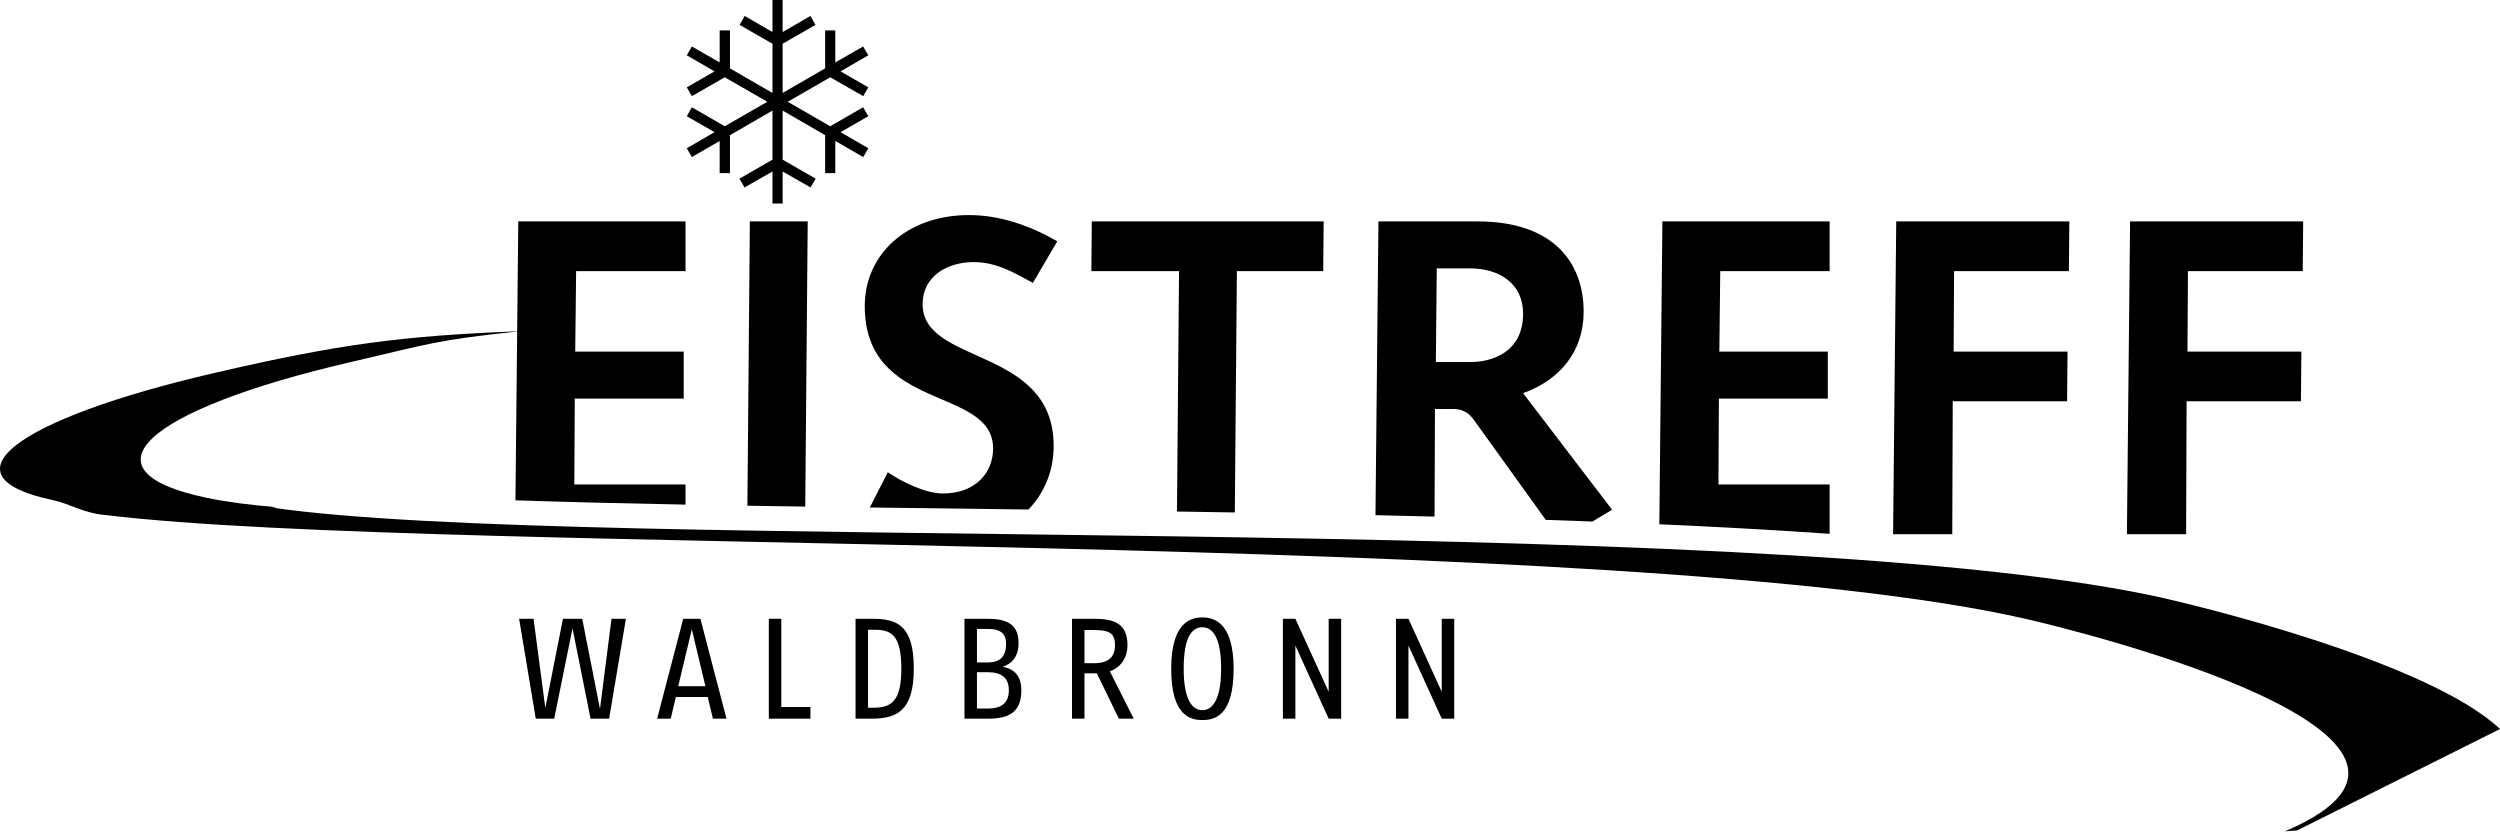
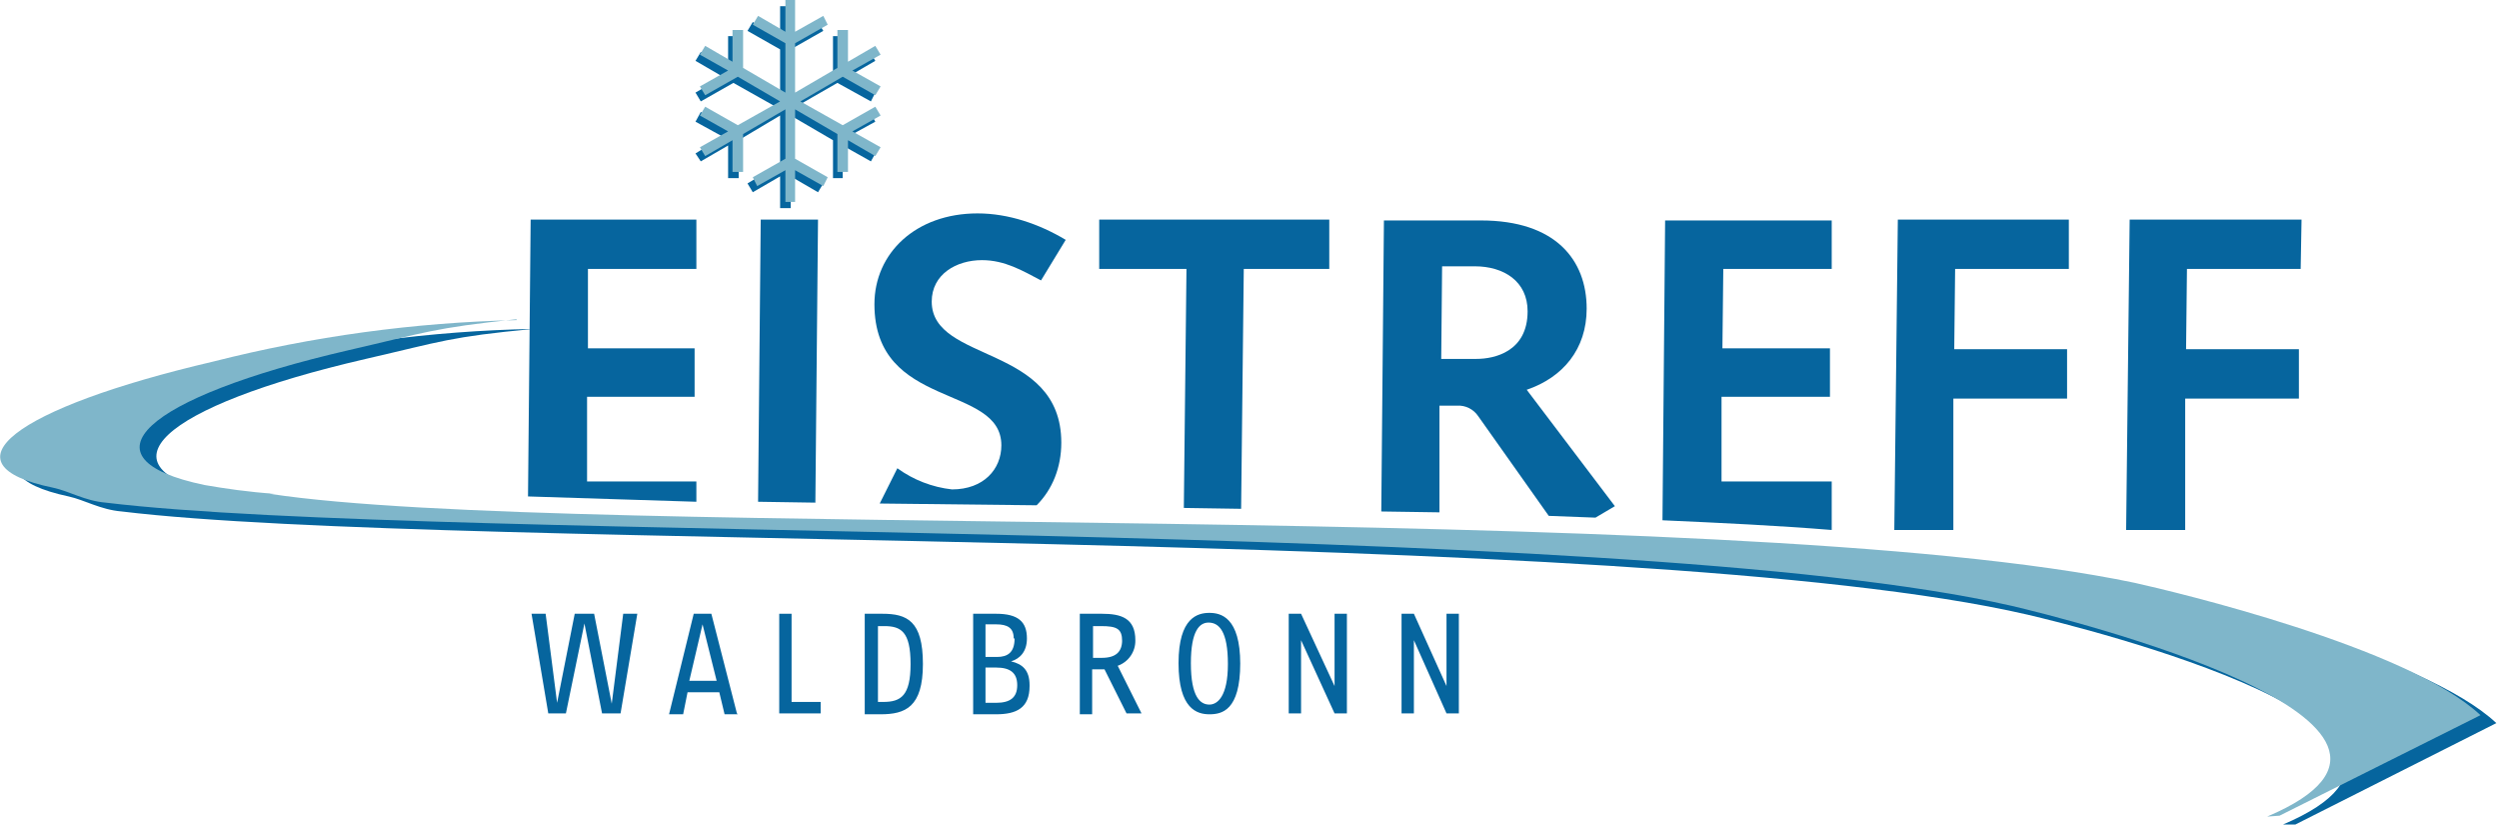
- <svg xmlns="http://www.w3.org/2000/svg" viewBox="0 0 253.662 84.348">
-   <path d="M52.814 33.605c-11.997.455-18.452 1.318-30.957 4.212C1.342 42.566-6.042 48.353 5.362 50.742c1.635.343 3.176 1.348 5.348 1.518 34.371 4.16 154.775 1.305 194.953 10.562 5.495 1.266 48.627 11.944 26.186 21.526l1.228-.088 20.586-10.292c-7.365-6.937-31.263-12.694-35.335-13.547-41.635-8.723-159.275-4.306-190.772-8.924l.572-.033c-2.709-.212-5.135-.531-7.192-.962-12.994-2.722-6.39-8.896 14.751-13.789 7.85-1.817 8.561-2.223 17.127-3.108z" />
-   <path d="M52.3 50.765l.287-28.3h16.968v5.044H58.457l-.092 8.164h11.007v4.77H58.319l-.046 8.713h11.282v2.045c-6.127-.116-11.92-.256-17.255-.436zM75.834 51.312l.25-28.848h5.87l-.25 28.938-5.87-.09zM88.256 51.493l1.824-3.577c1.467 1.01 3.852 2.156 5.595 2.156 3.256 0 5.091-2.063 5.091-4.586-.046-6.329-13.024-3.623-13.024-14.446 0-5.182 4.219-9.217 10.594-9.217 3.164 0 6.237 1.1 8.942 2.66l-2.476 4.219c-1.926-1.055-3.715-2.109-6.008-2.109-2.66 0-5.182 1.421-5.182 4.265 0 6.237 13.299 4.265 13.299 14.4 0 2.51-.938 4.754-2.557 6.439l-16.098-.204zM119.421 51.902l.209-24.393h-8.896l.045-5.045h23.526l-.045 5.045h-8.76l-.21 24.487-5.869-.094z" />
-   <path d="M139.562 52.272l.301-29.808h10.044c7.658 0 10.777 4.128 10.777 9.172 0 4.036-2.43 6.924-6.145 8.255l9.034 11.832-2 1.194-4.733-.169-7.3-10.152c-.55-.779-1.238-1.1-2.109-1.1h-1.834l-.04 10.92-5.995-.144zm6.126-15.545h3.624c1.743 0 5.229-.78 5.229-4.907 0-3.027-2.385-4.586-5.366-4.586h-3.394l-.093 9.493z" />
-   <path d="M185.643 49.155v5.008c-5.471-.382-11.263-.7-17.279-.969l.311-30.73h16.968v5.044h-11.098l-.092 8.164h11.006v4.77h-11.052l-.046 8.713h11.282zM192.081 54.2l.32-31.736h17.564l-.045 5.045h-11.649l-.046 8.163h11.557l-.046 5.045h-11.602l-.047 13.483h-6.006zM215.807 54.2l.321-31.736h17.564l-.046 5.045h-11.647l-.047 8.163h11.557l-.046 5.045h-11.602l-.047 13.483h-6.007zM63.508 62.785h-1.463l-1.168 9.15-1.802-9.15h-1.956l-1.787 9.05-1.196-9.05h-1.464l1.689 10.135h1.871l1.858-9.163 1.83 9.163h1.886l1.702-10.135z" />
-   <path d="M73.713 72.92l-2.646-10.135h-1.745L66.677 72.92h1.379l.521-2.196h3.237l.521 2.196h1.378zm-2.138-3.295h-2.759l1.379-5.771 1.38 5.771z" />
-   <path d="M82.23 72.92v-1.183h-2.955v-8.952h-1.267V72.92h4.222z" />
-   <path d="M92.719 67.853c0-4.377-1.661-5.067-4.166-5.067h-1.745V72.92h1.604c2.534 0 4.307-.733 4.307-5.067zm-1.266 0c0 3.294-1.013 3.954-2.814 3.954h-.563v-7.909h.676c1.687 0 2.701.549 2.701 3.955zM103.63 70.034c0-1.506-.774-2.181-1.9-2.378.943-.295 1.619-1.055 1.619-2.379 0-1.702-.858-2.491-3.138-2.491H97.86V72.92h2.364c2.083 0 3.406-.592 3.406-2.886zm-1.548-4.714c0 1.406-.732 1.899-1.872 1.899h-1.084v-3.405h1.084c1.168-.001 1.872.351 1.872 1.506zm.281 4.714c0 1.252-.704 1.858-2.139 1.858h-1.098v-3.688h1.084c1.436 0 2.153.592 2.153 1.83zM115.032 72.92l-2.421-4.8c1.168-.421 1.788-1.463 1.788-2.646 0-2.238-1.379-2.689-3.42-2.689h-2.209V72.92h1.266v-4.603h1.253l2.238 4.603h1.505zm-1.9-7.446c0 1.154-.633 1.816-2.097 1.816h-1v-3.364h.887c1.62 0 2.21.281 2.21 1.548zM125.169 67.853c0-4.729-2.026-5.207-3.167-5.207-1.14 0-3.167.449-3.167 5.207s1.928 5.207 3.167 5.207c1.239-.001 3.167-.409 3.167-5.207zm-1.267 0c0 3.405-1.042 4.208-1.9 4.208-.859 0-1.9-.76-1.9-4.208 0-3.364.915-4.208 1.9-4.208.985 0 1.9.928 1.9 4.208z" />
-   <path d="M136.08 72.92V62.785h-1.267v7.404l-3.378-7.404h-1.267V72.92h1.267v-7.418l3.378 7.418h1.267zM147.553 72.92V62.785h-1.267v7.404l-3.378-7.404h-1.266V72.92h1.266v-7.418l3.378 7.418h1.267zM78.378 20.652v-3.251l-2.833 1.619-.516-.894 3.349-1.925v-4.982l-4.312 2.498v3.851H73.02v-3.265l-2.82 1.633-.515-.894 2.817-1.632-2.817-1.619.515-.907 3.336 1.926 4.325-2.484-4.325-2.484L70.2 9.754l-.515-.893 2.817-1.619-2.817-1.632.515-.894 2.82 1.619V3.084h1.046v3.852l4.312 2.497V4.438l-3.335-1.912.516-.907 2.819 1.632V0h1.032v3.251l2.819-1.632.517.907-3.336 1.912v4.995l4.312-2.497V3.084h1.032v3.251l2.82-1.619.53.894-2.819 1.632 2.819 1.619-.517.893-3.348-1.912-4.312 2.484 4.312 2.484 3.335-1.926.53.907-2.819 1.619 2.819 1.632-.517.894-2.833-1.633v3.265h-1.032v-3.851l-4.312-2.498v4.982l3.349 1.925-.516.894-2.833-1.619v3.251h-1.032z" />
+ <svg xmlns="http://www.w3.org/2000/svg" viewBox="0 0 283.5 93.5">
+   <path fill="#06659E" d="M60.5 37.3A154 154 0 0026 41.9C3.4 47.2-4.9 53.6 7.8 56.3c1.8.4 3.6 1.5 6 1.7 38 4.6 171.6 1.4 216.2 11.7 6 1.4 53.9 13.2 29 23.8h1.4L283.2 82c-8.2-7.7-34.7-14-39.2-15-46.2-9.7-176.6-4.8-211.6-9.9h.7c-3-.3-5.7-.6-8-1-14.4-3.1-7-10 16.4-15.4 8.7-2 9.5-2.5 19-3.4z" />
+   <path fill="#06659E" d="M59.9 56.3l.3-31.4H79v5.6H66.7v9h12.1V45H66.6v9.6H79v2.3L60 56.3zM86 56.9l.3-32h6.5L92.5 57l-6.5-.1zM99.8 57.1l2-4a13 13 0 006.2 2.4c3.6 0 5.6-2.3 5.6-5 0-7-14.4-4-14.4-16 0-5.8 4.7-10.3 11.7-10.3 3.5 0 7 1.2 10 3l-2.8 4.6c-2.1-1.1-4.1-2.3-6.7-2.3-2.9 0-5.7 1.6-5.7 4.7 0 7 14.7 4.8 14.7 16 0 2.8-1 5.3-2.8 7.1l-17.8-.2zM134.3 57.6l.3-27.1h-9.9v-5.6h26.1v5.6h-9.7l-.3 27.2-6.5-.1z" />
+   <path fill="#06659E" d="M156.7 58l.3-33H168c8.5 0 12 4.5 12 10 0 4.6-2.7 7.8-6.8 9.2l10 13.2-2.2 1.3-5.3-.2-8-11.3a2.7 2.7 0 00-2.4-1.2h-2v12.1l-6.7-.1zm6.8-17.3h4c2 0 5.8-.8 5.8-5.4 0-3.4-2.7-5.1-6-5.1h-3.7l-.1 10.5z" />
+   <path fill="#06659E" d="M207.8 54.5v5.6c-6.1-.5-12.5-.8-19.2-1.1l.3-34h18.9v5.5h-12.3l-.1 9h12.2V45h-12.3v9.6h12.5zM214.9 60.1l.4-35.2h19.4v5.6h-12.9l-.1 9.1h12.8v5.6h-12.9v14.9h-6.7zM241.2 60.1l.4-35.2h19.5l-.1 5.6h-12.9l-.1 9.1h12.8v5.6h-12.9v14.9h-6.7zM72.3 69.6h-1.6l-1.3 10.2-2-10.2h-2.2l-2 10.1-1.3-10.1h-1.6l1.9 11.3h2l2.1-10.2 2 10.2h2.1l1.9-11.3z" />
+   <path fill="#06659E" d="M83.6 80.9l-2.9-11.3h-2L75.9 81h1.6l.5-2.5h3.6l.6 2.5h1.5zm-2.3-3.7h-3.1l1.5-6.4 1.6 6.4z" />
+   <path fill="#06659E" d="M93.1 80.9v-1.3h-3.3v-10h-1.4v11.3h4.7z" />
+   <path fill="#06659E" d="M104.7 75.3c0-4.9-1.8-5.7-4.6-5.7h-2V81h1.8c2.8 0 4.8-.8 4.8-5.7zm-1.4 0c0 3.6-1.1 4.3-3.1 4.3h-.6V71h.7c1.9 0 3 .6 3 4.3zM116.8 77.7c0-1.7-.8-2.4-2.1-2.7 1-.3 1.8-1.1 1.8-2.6 0-1.9-1-2.8-3.5-2.8h-2.6V81h2.6c2.3 0 3.8-.7 3.8-3.2zm-1.7-5.3c0 1.6-.8 2.1-2 2.1h-1.3v-3.7h1.2c1.3 0 2 .4 2 1.6zm.3 5.3c0 1.4-.8 2-2.4 2h-1.2v-4h1.2c1.6 0 2.4.6 2.4 2zM129.5 80.9l-2.7-5.4a3 3 0 002-2.9c0-2.5-1.6-3-3.8-3h-2.5V81h1.4v-5.1h1.4l2.5 5h1.7zm-2.2-8.3c0 1.3-.7 2-2.3 2h-1V71h.9c1.8 0 2.4.3 2.4 1.7zM140.7 75.3c0-5.3-2.2-5.8-3.5-5.8s-3.5.5-3.5 5.7 2.1 5.8 3.5 5.8 3.5-.4 3.5-5.8zm-1.4 0c0 3.7-1.2 4.6-2.1 4.6-1 0-2.1-.8-2.1-4.7 0-3.7 1-4.6 2-4.6 1.2 0 2.2 1 2.2 4.7z" />
+   <path fill="#06659E" d="M152.8 80.9V69.6h-1.4v8.2l-3.8-8.2h-1.4v11.3h1.4v-8.3l3.8 8.3h1.4zM165.5 80.9V69.6h-1.4v8.2l-3.7-8.2H159v11.3h1.4v-8.3l3.7 8.3h1.4zM88.5 23.6V20l-3.1 1.8-.6-1 3.7-2.2v-5.5l-4.7 2.8v4.3h-1.2v-3.7l-3.1 1.8-.6-.9 3.1-1.9-3.1-1.7.6-1.1 3.7 2.2 4.8-2.8-4.8-2.7-3.7 2.1-.6-1L82 8.7l-3.1-1.8.6-1 3.1 1.8V4.1h1.2v4.3l4.7 2.7V5.6l-3.7-2.1.6-1 3.1 1.8V.7h1.2v3.6l3.1-1.8.6 1-3.7 2.1v5.5l4.8-2.7V4.1h1.1v3.6l3.1-1.8.6 1-3.1 1.8 3.1 1.8-.5 1L95 9.4l-4.7 2.7 4.7 2.8 3.7-2.2.6 1.1-3.1 1.7 3.1 1.9-.5.9-3.2-1.8v3.7h-1.1v-4.3l-4.8-2.8v5.5l3.7 2.2-.6 1-3.1-1.8v3.6h-1.2z" />
+   <path fill="#7FB6CA" d="M89.1 22.9v-3.6l-3.2 1.8-.5-1 3.7-2.1v-5.6l-4.8 2.8v4.3h-1.2v-3.6L80 17.7l-.6-1 3.2-1.8-3.2-1.8.6-1 3.7 2.1 4.8-2.7-4.8-2.8-3.7 2.1-.6-1L82.6 8l-3.2-1.8.6-1L83.1 7V3.4h1.2v4.3l4.8 2.8V4.9l-3.7-2.1.6-1 3.1 1.8V0h1.1v3.6l3.2-1.8.5 1-3.7 2.1v5.6L95 7.7V3.4h1.2V7l3.1-1.8.6 1L96.7 8l3.2 1.8-.6 1-3.7-2.1-4.8 2.8 4.8 2.7 3.7-2.1.6 1-3.2 1.8 3.2 1.8-.6 1-3.1-1.8v3.6H95v-4.3l-4.8-2.8V18l3.7 2.1-.5 1-3.2-1.8v3.6h-1.1zM58.6 36.3A154 154 0 0024.2 41C1.5 46.3-6.7 52.7 6 55.3c1.9.4 3.6 1.5 6 1.7 38 4.6 171.6 1.5 216.2 11.7 6 1.4 54 13.3 29 23.9l1.4-.1 22.8-11.4c-8.2-7.7-34.7-14-39.2-15C196 56.4 65.5 61.3 30.6 56h.6c-3-.2-5.7-.6-8-1-14.4-3-7-9.9 16.4-15.3 8.7-2 9.5-2.5 19-3.5z" />
</svg>
